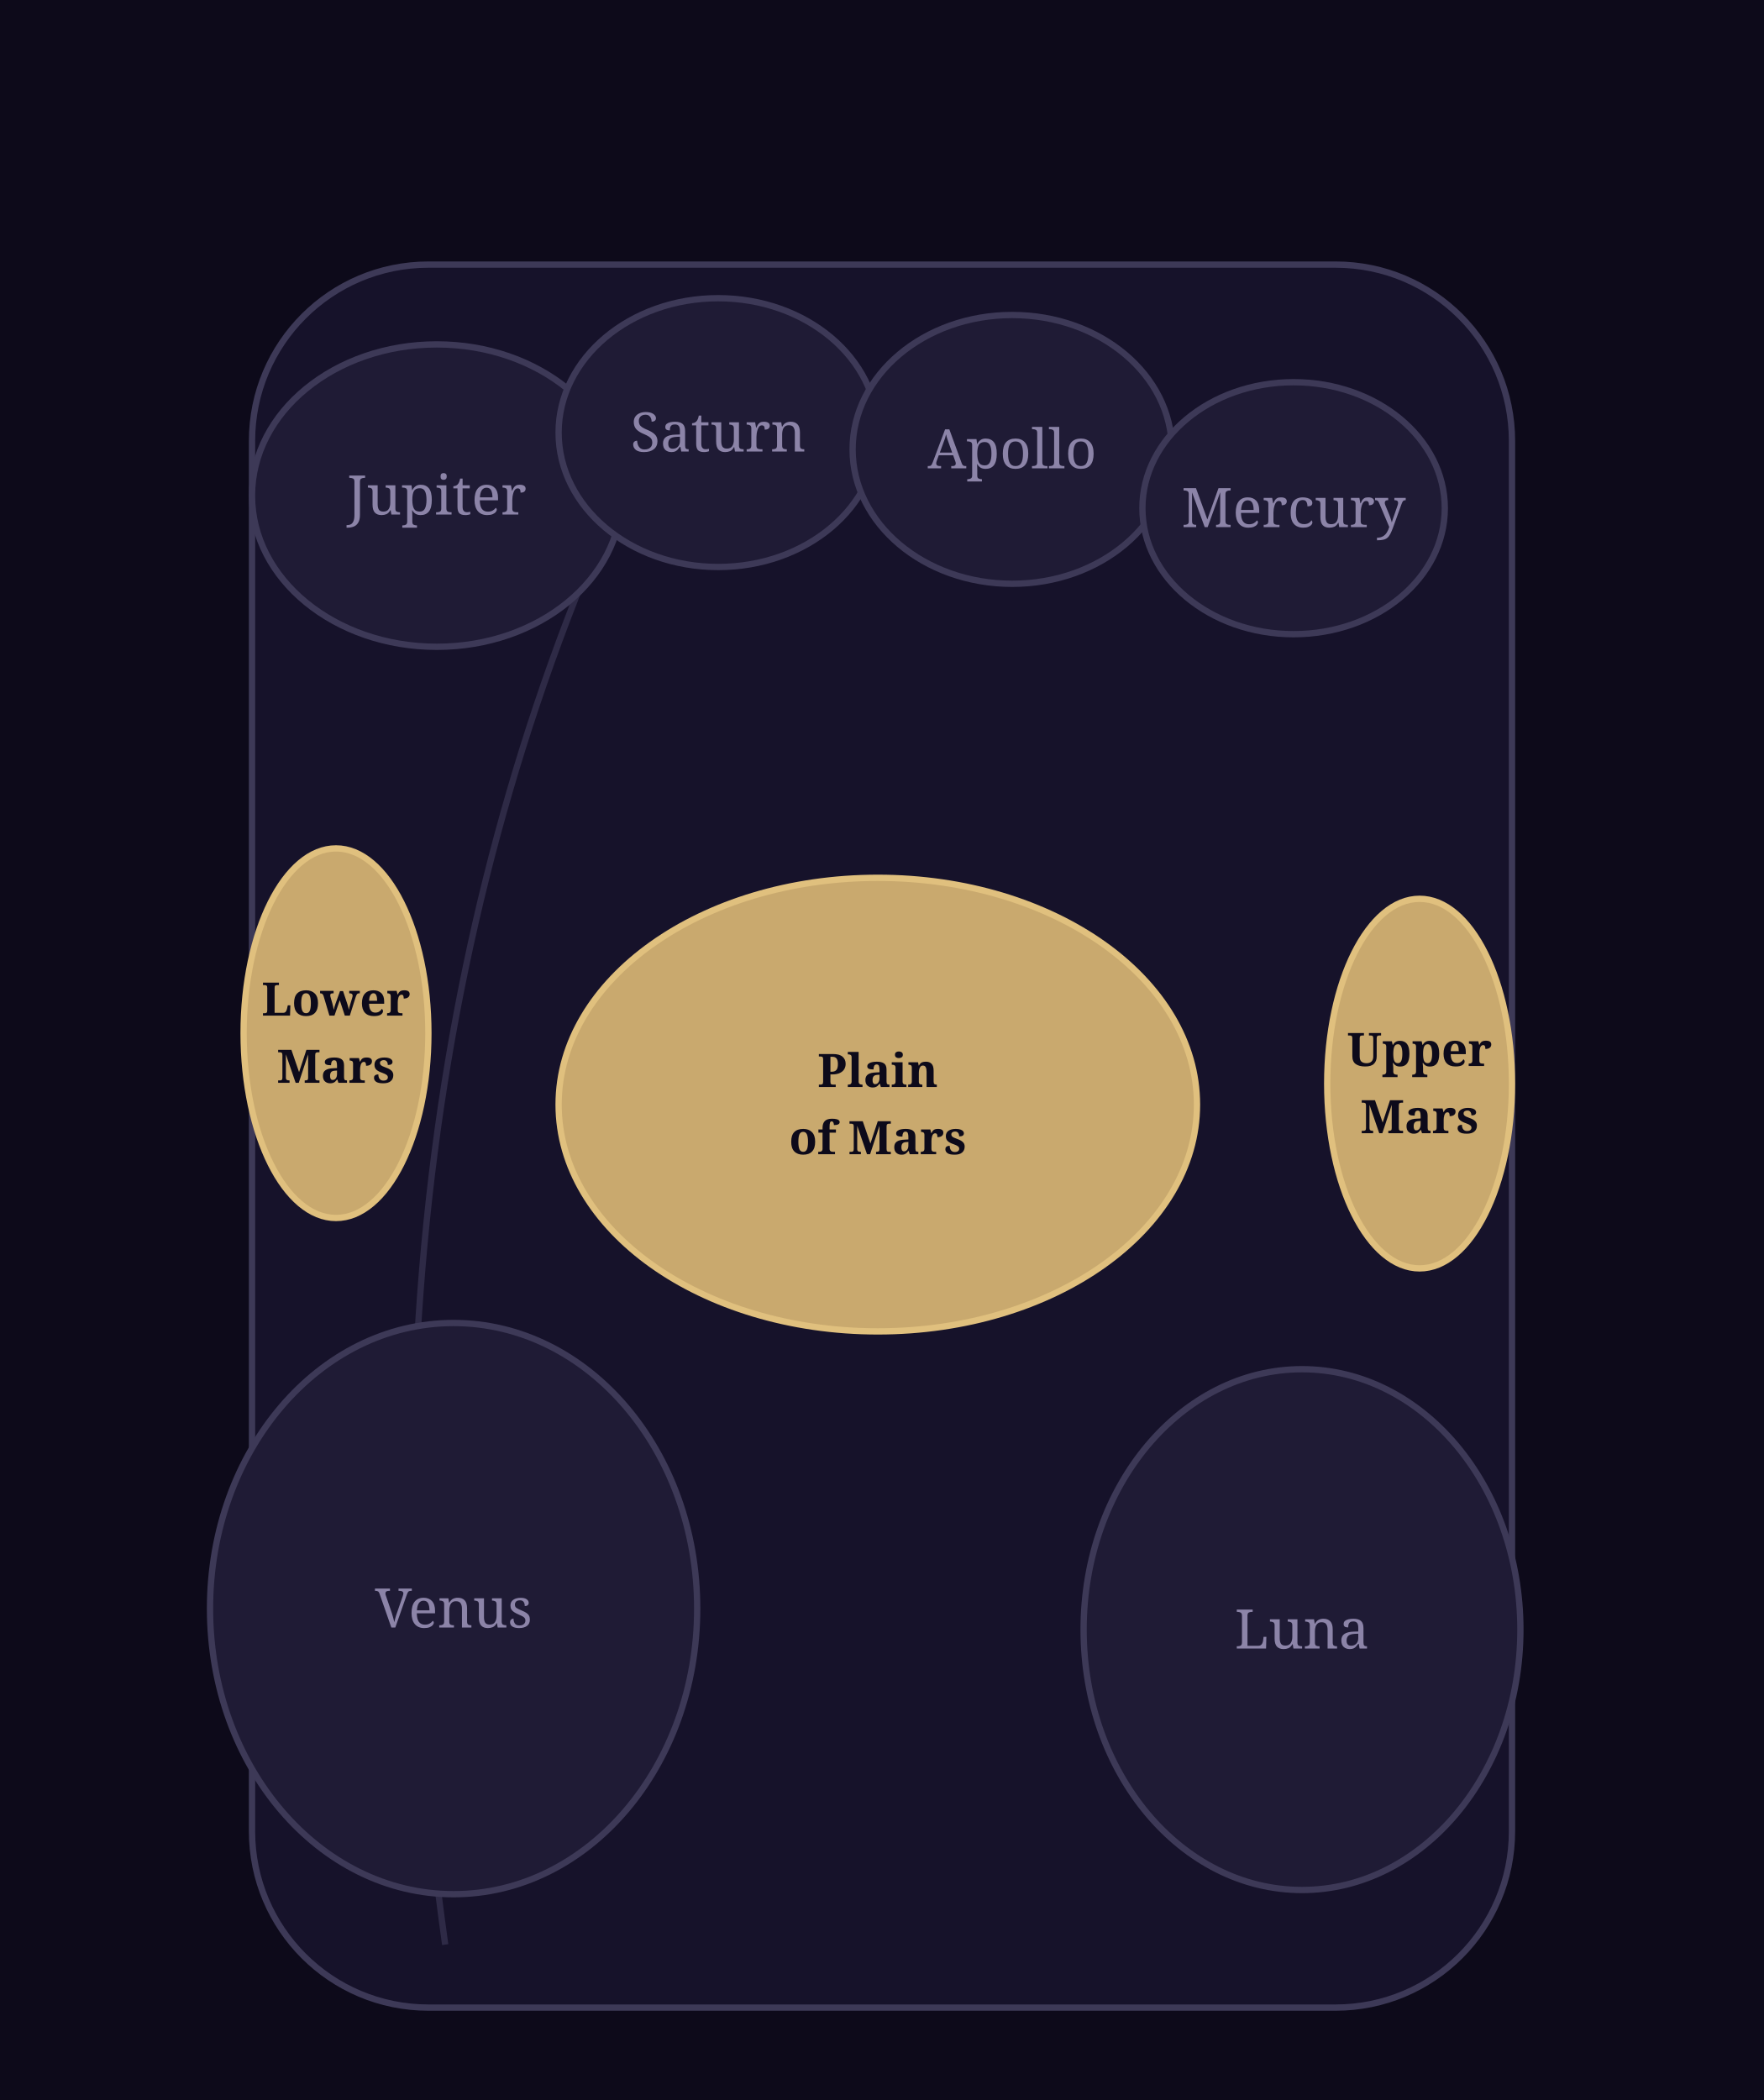
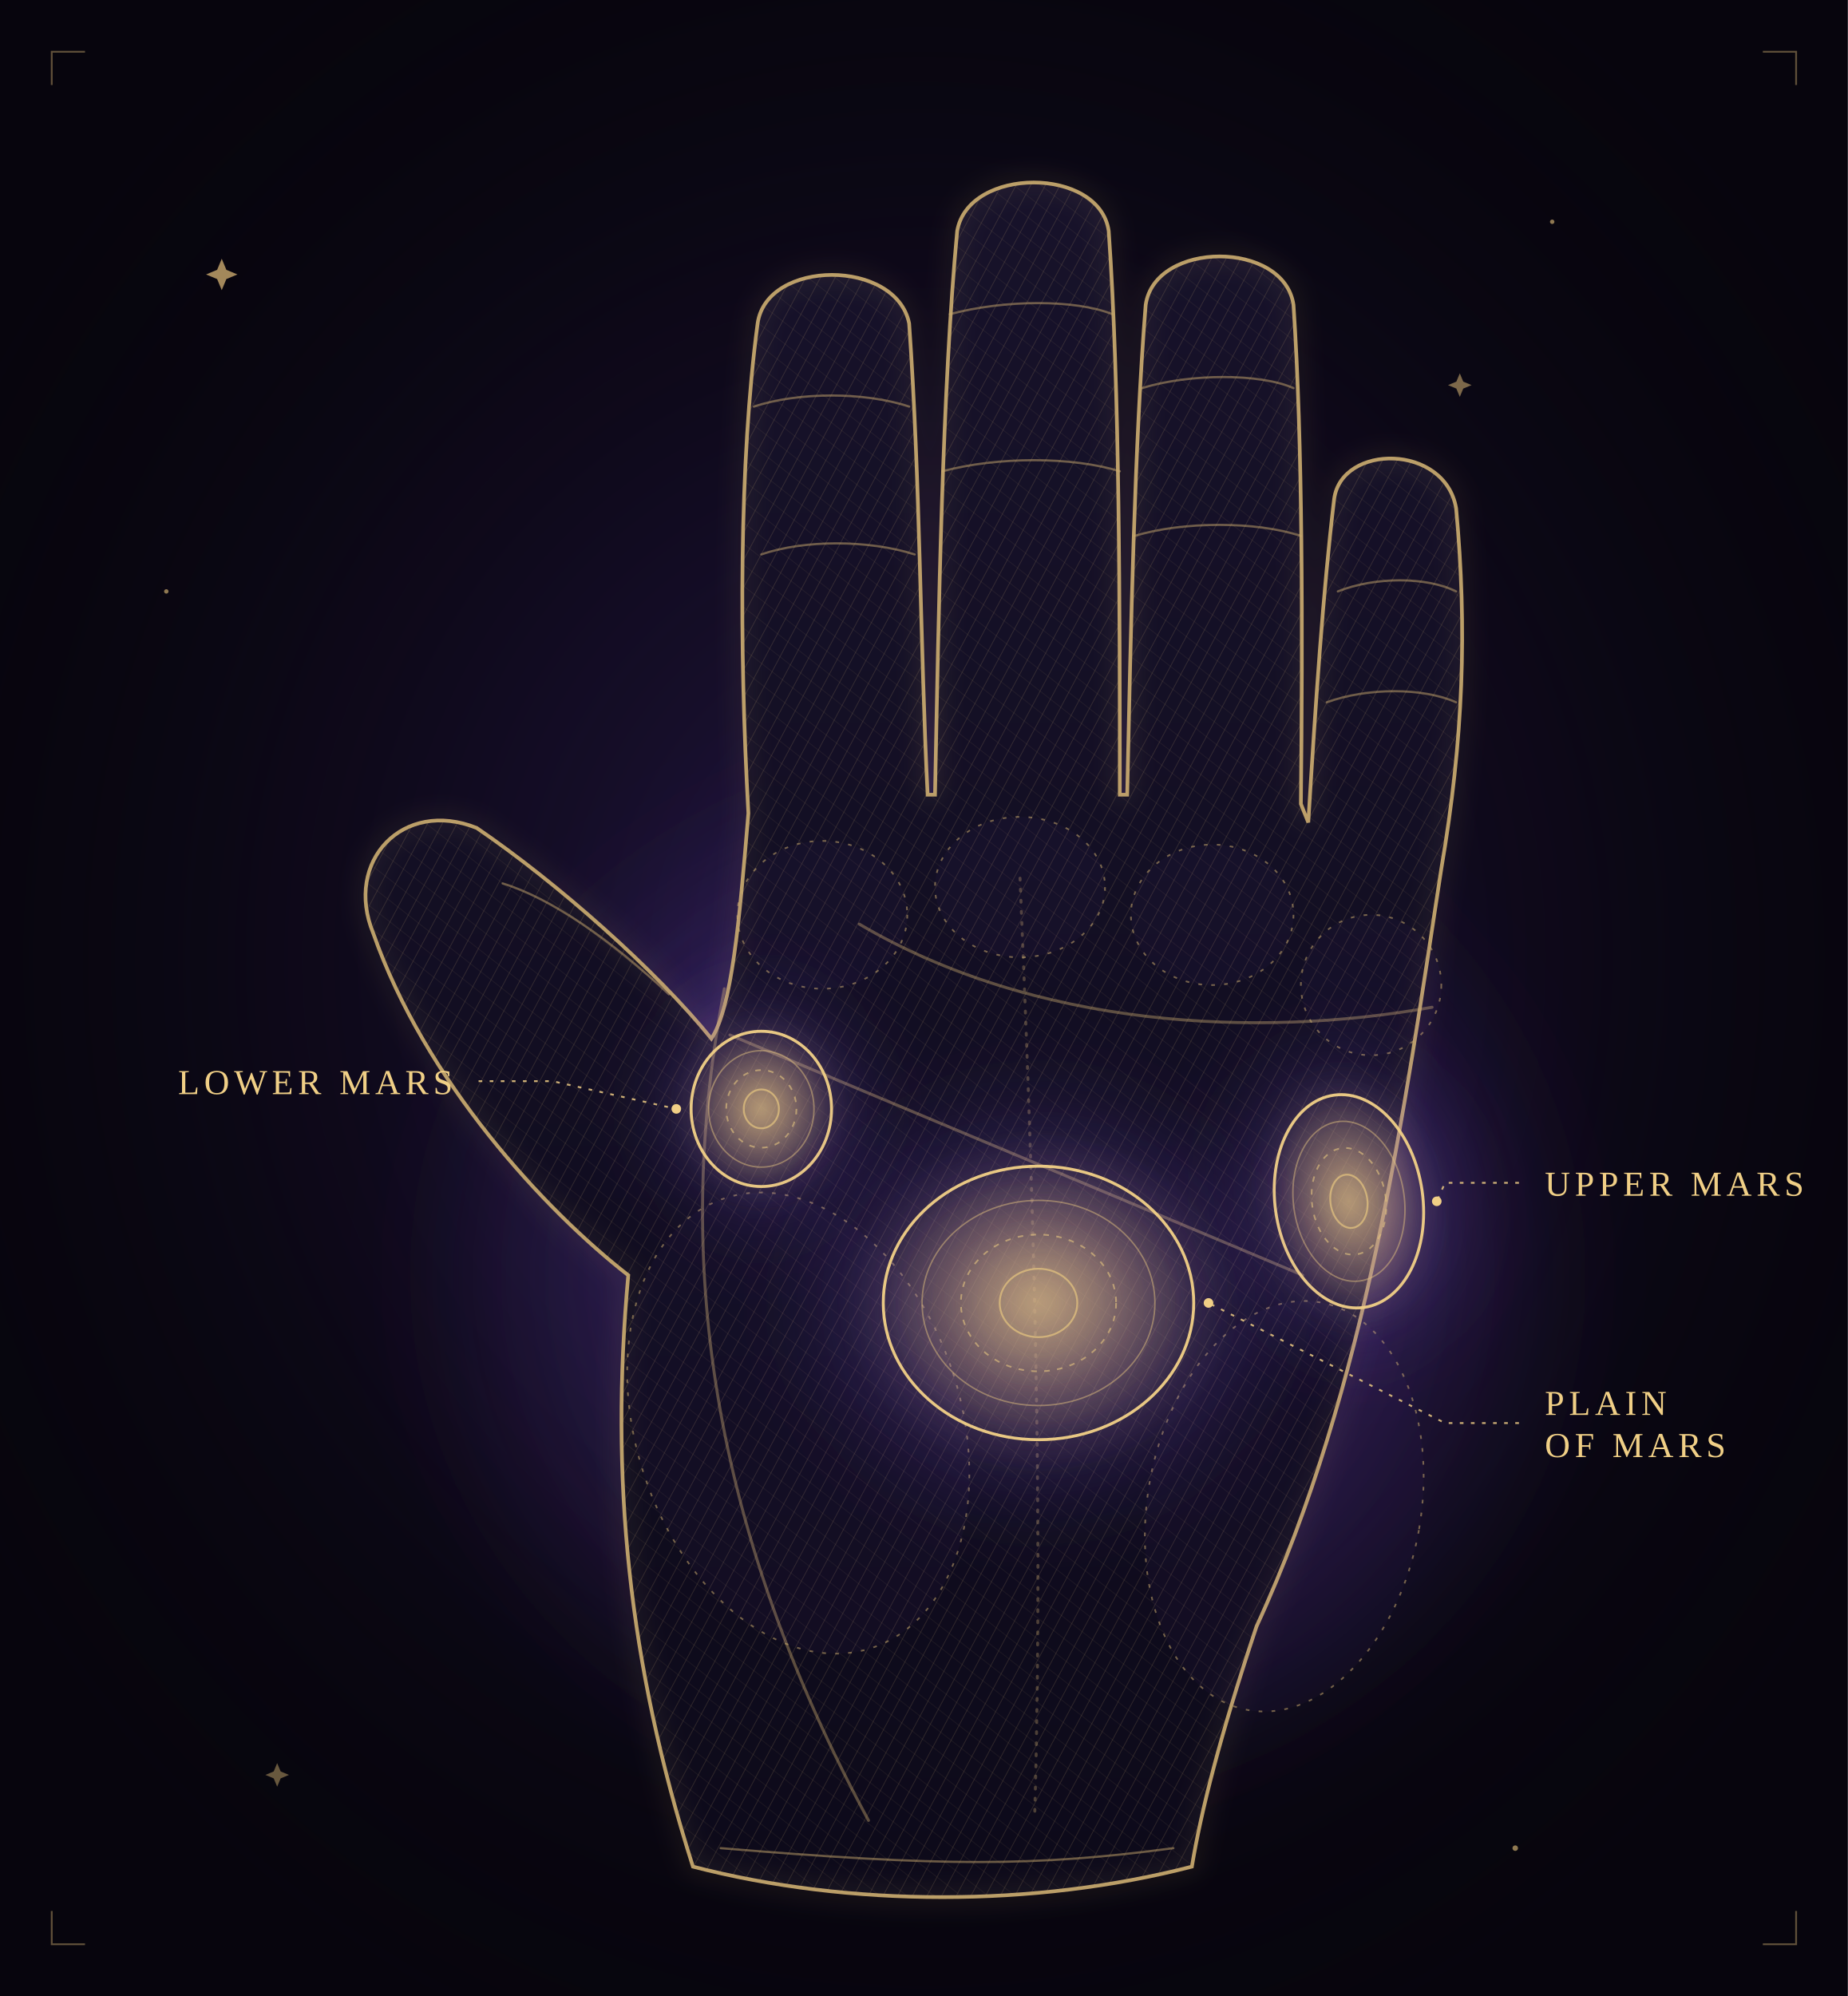
- <svg xmlns="http://www.w3.org/2000/svg" viewBox="0 0 420 500">
-   <rect width="420" height="500" fill="#0d0a1a" />
-   <rect x="60" y="63" width="300" height="415" rx="42" fill="#16122a" stroke="#3d3957" stroke-width="1.5" />
-   <path d="M 152 108 Q 78 263 106 463" fill="none" stroke="#2e2a46" stroke-width="1.5" />
-   <ellipse cx="104" cy="118" rx="44" ry="36" fill="#1f1b35" stroke="#3d3957" stroke-width="1.5" />
-   <text x="104" y="118" text-anchor="middle" dominant-baseline="middle" font-family="Georgia,serif" font-size="13" font-weight="normal" fill="#8c84a8">Jupiter</text>
-   <ellipse cx="171" cy="103" rx="38" ry="32" fill="#1f1b35" stroke="#3d3957" stroke-width="1.5" />
-   <text x="171" y="103" text-anchor="middle" dominant-baseline="middle" font-family="Georgia,serif" font-size="13" font-weight="normal" fill="#8c84a8">Saturn</text>
-   <ellipse cx="241" cy="107" rx="38" ry="32" fill="#1f1b35" stroke="#3d3957" stroke-width="1.5" />
-   <text x="241" y="107" text-anchor="middle" dominant-baseline="middle" font-family="Georgia,serif" font-size="13" font-weight="normal" fill="#8c84a8">Apollo</text>
-   <ellipse cx="308" cy="121" rx="36" ry="30" fill="#1f1b35" stroke="#3d3957" stroke-width="1.5" />
-   <text x="308" y="121" text-anchor="middle" dominant-baseline="middle" font-family="Georgia,serif" font-size="13" font-weight="normal" fill="#8c84a8">Mercury</text>
-   <ellipse cx="80" cy="246" rx="22" ry="44" fill="#c9a96e" stroke="#e0c07e" stroke-width="1.5" />
-   <text x="80" y="238" text-anchor="middle" dominant-baseline="middle" font-family="Georgia,serif" font-size="11" font-weight="bold" fill="#0d0a1a">Lower</text>
-   <text x="80" y="254" text-anchor="middle" dominant-baseline="middle" font-family="Georgia,serif" font-size="11" font-weight="bold" fill="#0d0a1a">Mars</text>
-   <ellipse cx="338" cy="258" rx="22" ry="44" fill="#c9a96e" stroke="#e0c07e" stroke-width="1.5" />
-   <text x="338" y="250" text-anchor="middle" dominant-baseline="middle" font-family="Georgia,serif" font-size="11" font-weight="bold" fill="#0d0a1a">Upper</text>
-   <text x="338" y="266" text-anchor="middle" dominant-baseline="middle" font-family="Georgia,serif" font-size="11" font-weight="bold" fill="#0d0a1a">Mars</text>
-   <ellipse cx="209" cy="263" rx="76" ry="54" fill="#c9a96e" stroke="#e0c07e" stroke-width="1.5" />
-   <text x="209" y="255" text-anchor="middle" dominant-baseline="middle" font-family="Georgia,serif" font-size="11" font-weight="bold" fill="#0d0a1a">Plain</text>
-   <text x="209" y="271" text-anchor="middle" dominant-baseline="middle" font-family="Georgia,serif" font-size="11" font-weight="bold" fill="#0d0a1a">of Mars</text>
-   <ellipse cx="108" cy="383" rx="58" ry="68" fill="#1f1b35" stroke="#3d3957" stroke-width="1.5" />
-   <text x="108" y="383" text-anchor="middle" dominant-baseline="middle" font-family="Georgia,serif" font-size="13" font-weight="normal" fill="#8c84a8">Venus</text>
-   <ellipse cx="310" cy="388" rx="52" ry="62" fill="#1f1b35" stroke="#3d3957" stroke-width="1.5" />
-   <text x="310" y="388" text-anchor="middle" dominant-baseline="middle" font-family="Georgia,serif" font-size="13" font-weight="normal" fill="#8c84a8">Luna</text>
+ <svg xmlns="http://www.w3.org/2000/svg" viewBox="0 0 1000 1080" width="1000" height="1080" role="img" aria-labelledby="t">
+   <defs>
+     <radialGradient id="haze" cx="50%" cy="48%" r="60%">
+       <stop offset="0%" stop-color="#3a2470" stop-opacity="0.55" />
+       <stop offset="55%" stop-color="#1a1030" stop-opacity="0.35" />
+       <stop offset="100%" stop-color="#07050d" stop-opacity="0" />
+     </radialGradient>
+     <linearGradient id="skin" x1="0" y1="0" x2="0" y2="1">
+       <stop offset="0%" stop-color="#17122a" />
+       <stop offset="100%" stop-color="#0d0a1a" />
+     </linearGradient>
+     <radialGradient id="mountGlow" cx="50%" cy="50%" r="50%">
+       <stop offset="0%" stop-color="#e0c07e" stop-opacity="0.55" />
+       <stop offset="60%" stop-color="#c9a96e" stop-opacity="0.18" />
+       <stop offset="100%" stop-color="#c9a96e" stop-opacity="0" />
+     </radialGradient>
+     <radialGradient id="violetGlow" cx="50%" cy="50%" r="50%">
+       <stop offset="0%" stop-color="#8a5cf0" stop-opacity="0.5" />
+       <stop offset="100%" stop-color="#8a5cf0" stop-opacity="0" />
+     </radialGradient>
+     <filter id="blur" x="-50%" y="-50%" width="200%" height="200%">
+       <feGaussianBlur stdDeviation="22" />
+     </filter>
+     <filter id="softBlur" x="-50%" y="-50%" width="200%" height="200%">
+       <feGaussianBlur stdDeviation="6" />
+     </filter>
+     <filter id="lineGlow" x="-20%" y="-20%" width="140%" height="140%">
+       <feGaussianBlur stdDeviation="5" />
+     </filter>
+     <pattern id="hatch" width="7" height="7" patternUnits="userSpaceOnUse" patternTransform="rotate(28)">
+       <line x1="0" y1="0" x2="0" y2="7" stroke="#c9a96e" stroke-width="0.5" opacity="0.28" />
+     </pattern>
+     <pattern id="hatch2" width="9" height="9" patternUnits="userSpaceOnUse" patternTransform="rotate(-52)">
+       <line x1="0" y1="0" x2="0" y2="9" stroke="#c9a96e" stroke-width="0.4" opacity="0.16" />
+     </pattern>
+     <pattern id="grille" width="8" height="8" patternUnits="userSpaceOnUse">
+       <path d="M 0 4 H 8 M 4 0 V 8" stroke="#e0c07e" stroke-width="0.9" opacity="0.8" />
+     </pattern>
+     <clipPath id="hand">
+       <path d="M 335 1010 C 300 900 290 800 300 690 C 255 655 190 585 162 505 C 146 466 178 432 218 448 C 262 478 315 525 345 562 C 356 545 360 500 365 440 C 360 350 360 250 370 175 C 375 140 445 140 452 175 C 458 260 458 350 462 430 C 466 430 466 430 466 430 C 468 330 470 210 478 125 C 484 90 555 90 560 125 C 566 210 566 330 566 430 C 570 430 570 430 570 430 C 572 340 574 240 580 165 C 585 130 655 130 660 165 C 665 240 665 340 664 435 C 668 445 668 445 668 445 C 672 380 676 320 682 270 C 686 240 742 240 748 275 C 754 340 752 400 740 470 C 720 600 700 750 640 880 C 620 940 610 980 605 1010 C 520 1032 420 1032 335 1010 Z" />
+     </clipPath>
+   </defs>
+   <rect width="1000" height="1080" fill="#07050d" />
+   <rect width="1000" height="1080" fill="url(#haze)" />
+   <g stroke="#c9a96e" stroke-width="1" opacity="0.45" fill="none">
+     <path d="M 28 46 V 28 H 46" />
+     <path d="M 972 46 V 28 H 954" />
+     <path d="M 28 1034 V 1052 H 46" />
+     <path d="M 972 1034 V 1052 H 954" />
+   </g>
+   <g>
+     <path transform="translate(120 148) scale(1)" d="M 0 -8 l 2.5 6 6 2.5 -6 2.5 -2.5 6 -2.5 -6 -6 -2.5 6 -2.5z" fill="#c9a96e" opacity="0.8" />
+     <path transform="translate(790 208) scale(0.75)" d="M 0 -8 l 2.5 6 6 2.5 -6 2.5 -2.5 6 -2.5 -6 -6 -2.5 6 -2.5z" fill="#c9a96e" opacity="0.6" />
+     <path transform="translate(150 960) scale(0.75)" d="M 0 -8 l 2.5 6 6 2.5 -6 2.5 -2.5 6 -2.5 -6 -6 -2.5 6 -2.5z" fill="#c9a96e" opacity="0.5" />
+     <g fill="#c9a96e" opacity="0.7">
+       <circle cx="820" cy="1000" r="1.5" />
+       <circle cx="90" cy="320" r="1.2" />
+       <circle cx="840" cy="120" r="1.2" />
+     </g>
+   </g>
+   <g transform="translate(40 0) scale(1)">
+     <g class="hand">
+       <ellipse cx="500" cy="690" rx="330" ry="300" fill="url(#violetGlow)" filter="url(#blur)" opacity="0.9" />
+       <path d="M 335 1010 C 300 900 290 800 300 690 C 255 655 190 585 162 505 C 146 466 178 432 218 448 C 262 478 315 525 345 562 C 356 545 360 500 365 440 C 360 350 360 250 370 175 C 375 140 445 140 452 175 C 458 260 458 350 462 430 C 466 430 466 430 466 430 C 468 330 470 210 478 125 C 484 90 555 90 560 125 C 566 210 566 330 566 430 C 570 430 570 430 570 430 C 572 340 574 240 580 165 C 585 130 655 130 660 165 C 665 240 665 340 664 435 C 668 445 668 445 668 445 C 672 380 676 320 682 270 C 686 240 742 240 748 275 C 754 340 752 400 740 470 C 720 600 700 750 640 880 C 620 940 610 980 605 1010 C 520 1032 420 1032 335 1010 Z" fill="url(#skin)" />
+       <g clip-path="url(#hand)">
+         <rect width="1000" height="1080" fill="url(#hatch)" />
+         <rect width="1000" height="1080" fill="url(#hatch2)" />
+       </g>
+       <path d="M 335 1010 C 300 900 290 800 300 690 C 255 655 190 585 162 505 C 146 466 178 432 218 448 C 262 478 315 525 345 562 C 356 545 360 500 365 440 C 360 350 360 250 370 175 C 375 140 445 140 452 175 C 458 260 458 350 462 430 C 466 430 466 430 466 430 C 468 330 470 210 478 125 C 484 90 555 90 560 125 C 566 210 566 330 566 430 C 570 430 570 430 570 430 C 572 340 574 240 580 165 C 585 130 655 130 660 165 C 665 240 665 340 664 435 C 668 445 668 445 668 445 C 672 380 676 320 682 270 C 686 240 742 240 748 275 C 754 340 752 400 740 470 C 720 600 700 750 640 880 C 620 940 610 980 605 1010 C 520 1032 420 1032 335 1010 Z" fill="none" stroke="#c9a96e" stroke-width="2" opacity="0.92" />
+       <path d="M 335 1010 C 300 900 290 800 300 690 C 255 655 190 585 162 505 C 146 466 178 432 218 448 C 262 478 315 525 345 562 C 356 545 360 500 365 440 C 360 350 360 250 370 175 C 375 140 445 140 452 175 C 458 260 458 350 462 430 C 466 430 466 430 466 430 C 468 330 470 210 478 125 C 484 90 555 90 560 125 C 566 210 566 330 566 430 C 570 430 570 430 570 430 C 572 340 574 240 580 165 C 585 130 655 130 660 165 C 665 240 665 340 664 435 C 668 445 668 445 668 445 C 672 380 676 320 682 270 C 686 240 742 240 748 275 C 754 340 752 400 740 470 C 720 600 700 750 640 880 C 620 940 610 980 605 1010 C 520 1032 420 1032 335 1010 Z" fill="none" stroke="#e0c07e" stroke-width="6" opacity="0.12" filter="url(#softBlur)" />
+       <g fill="none" stroke="#c9a96e" stroke-width="1.2" opacity="0.5" stroke-linecap="round">
+         <path d="M 372 300 C 395 292 430 292 455 300" />
+         <path d="M 368 220 C 392 212 428 212 452 220" />
+         <path d="M 470 255 C 500 247 540 247 566 255" />
+         <path d="M 474 170 C 504 162 542 162 562 170" />
+         <path d="M 574 290 C 600 282 640 282 664 290" />
+         <path d="M 578 210 C 604 202 642 202 660 210" />
+         <path d="M 678 380 C 700 372 730 372 748 380" />
+         <path d="M 684 320 C 704 312 732 312 748 320" />
+         <path d="M 232 478 C 258 486 290 508 322 538" />
+         <path d="M 350 1000 C 470 1010 520 1010 595 1000" />
+       </g>
+       <g fill="none" stroke="#c9a96e" stroke-width="1.6" stroke-linecap="round" opacity="0.42">
+         <path d="M 352 535 C 330 650 330 800 430 985" />
+         <path d="M 735 545 C 640 562 520 556 425 500" />
+         <path d="M 355 560 C 450 600 570 650 665 690" />
+         <path d="M 520 980 C 525 800 518 620 512 475" stroke-dasharray="1 5" opacity="0.8" />
+       </g>
+     </g>
+     <g>
+       <ellipse cx="405" cy="495" rx="46" ry="40" transform="rotate(0 405 495)" fill="rgba(122,72,201,0.06)" stroke="#c9a96e" stroke-width="0.9" stroke-dasharray="2 5" opacity="0.55" />
+       <ellipse cx="512" cy="480" rx="46" ry="38" transform="rotate(0 512 480)" fill="rgba(122,72,201,0.06)" stroke="#c9a96e" stroke-width="0.9" stroke-dasharray="2 5" opacity="0.55" />
+       <ellipse cx="616" cy="495" rx="44" ry="38" transform="rotate(0 616 495)" fill="rgba(122,72,201,0.06)" stroke="#c9a96e" stroke-width="0.9" stroke-dasharray="2 5" opacity="0.55" />
+       <ellipse cx="702" cy="533" rx="38" ry="38" transform="rotate(0 702 533)" fill="rgba(122,72,201,0.06)" stroke="#c9a96e" stroke-width="0.9" stroke-dasharray="2 5" opacity="0.55" />
+       <ellipse cx="392" cy="770" rx="88" ry="128" transform="rotate(-18 392 770)" fill="rgba(122,72,201,0.06)" stroke="#c9a96e" stroke-width="0.9" stroke-dasharray="2 5" opacity="0.55" />
+       <ellipse cx="655" cy="815" rx="74" ry="112" transform="rotate(10 655 815)" fill="rgba(122,72,201,0.06)" stroke="#c9a96e" stroke-width="0.9" stroke-dasharray="2 5" opacity="0.55" />
+     </g>
+     <g>
+       <ellipse cx="690" cy="650" rx="68" ry="98.6" transform="rotate(-8 690 650)" fill="url(#violetGlow)" filter="url(#blur)" opacity="0.9" />
+       <ellipse cx="690" cy="650" rx="50" ry="72.5" transform="rotate(-8 690 650)" fill="url(#mountGlow)" filter="url(#softBlur)" />
+       <ellipse cx="690" cy="650" rx="40" ry="58" transform="rotate(-8 690 650)" fill="url(#mountGlow)" opacity="0.9" />
+       <ellipse cx="690" cy="650" rx="40" ry="58" transform="rotate(-8 690 650)" fill="none" stroke="#e0c07e" stroke-width="0.70" opacity="0.35" stroke-dasharray="3 4" />
+       <ellipse cx="690" cy="650" rx="30" ry="43.5" transform="rotate(-8 690 650)" fill="none" stroke="#e0c07e" stroke-width="0.80" opacity="0.49" stroke-dasharray="" />
+       <ellipse cx="690" cy="650" rx="20" ry="29" transform="rotate(-8 690 650)" fill="none" stroke="#e0c07e" stroke-width="0.90" opacity="0.63" stroke-dasharray="3 4" />
+       <ellipse cx="690" cy="650" rx="10" ry="14.5" transform="rotate(-8 690 650)" fill="none" stroke="#e0c07e" stroke-width="1.00" opacity="0.76" stroke-dasharray="" />
+       <ellipse cx="690" cy="650" rx="40" ry="58" transform="rotate(-8 690 650)" fill="none" stroke="#f0cf86" stroke-width="1.6" opacity="0.95" />
+       <ellipse cx="372" cy="600" rx="64.6" ry="71.4" transform="rotate(0 372 600)" fill="url(#violetGlow)" filter="url(#blur)" opacity="0.9" />
+       <ellipse cx="372" cy="600" rx="47.5" ry="52.5" transform="rotate(0 372 600)" fill="url(#mountGlow)" filter="url(#softBlur)" />
+       <ellipse cx="372" cy="600" rx="38" ry="42" transform="rotate(0 372 600)" fill="url(#mountGlow)" opacity="0.9" />
+       <ellipse cx="372" cy="600" rx="38" ry="42" transform="rotate(0 372 600)" fill="none" stroke="#e0c07e" stroke-width="0.70" opacity="0.35" stroke-dasharray="3 4" />
+       <ellipse cx="372" cy="600" rx="28.5" ry="31.5" transform="rotate(0 372 600)" fill="none" stroke="#e0c07e" stroke-width="0.80" opacity="0.49" stroke-dasharray="" />
+       <ellipse cx="372" cy="600" rx="19" ry="21" transform="rotate(0 372 600)" fill="none" stroke="#e0c07e" stroke-width="0.90" opacity="0.63" stroke-dasharray="3 4" />
+       <ellipse cx="372" cy="600" rx="9.5" ry="10.5" transform="rotate(0 372 600)" fill="none" stroke="#e0c07e" stroke-width="1.00" opacity="0.76" stroke-dasharray="" />
+       <ellipse cx="372" cy="600" rx="38" ry="42" transform="rotate(0 372 600)" fill="none" stroke="#f0cf86" stroke-width="1.6" opacity="0.95" />
+       <ellipse cx="522" cy="705" rx="142.8" ry="125.8" transform="rotate(0 522 705)" fill="url(#violetGlow)" filter="url(#blur)" opacity="0.9" />
+       <ellipse cx="522" cy="705" rx="105" ry="92.5" transform="rotate(0 522 705)" fill="url(#mountGlow)" filter="url(#softBlur)" />
+       <ellipse cx="522" cy="705" rx="84" ry="74" transform="rotate(0 522 705)" fill="url(#mountGlow)" opacity="0.9" />
+       <ellipse cx="522" cy="705" rx="84" ry="74" transform="rotate(0 522 705)" fill="none" stroke="#e0c07e" stroke-width="0.70" opacity="0.35" stroke-dasharray="3 4" />
+       <ellipse cx="522" cy="705" rx="63" ry="55.5" transform="rotate(0 522 705)" fill="none" stroke="#e0c07e" stroke-width="0.80" opacity="0.49" stroke-dasharray="" />
+       <ellipse cx="522" cy="705" rx="42" ry="37" transform="rotate(0 522 705)" fill="none" stroke="#e0c07e" stroke-width="0.90" opacity="0.63" stroke-dasharray="3 4" />
+       <ellipse cx="522" cy="705" rx="21" ry="18.5" transform="rotate(0 522 705)" fill="none" stroke="#e0c07e" stroke-width="1.00" opacity="0.76" stroke-dasharray="" />
+       <ellipse cx="522" cy="705" rx="84" ry="74" transform="rotate(0 522 705)" fill="none" stroke="#f0cf86" stroke-width="1.6" opacity="0.95" />
+     </g>
+   </g>
+   <g>
+     <g opacity="1">
+       <path d="M 822 640 L 782 640 L 777.533 650" fill="none" stroke="#e0c07e" stroke-width="1" stroke-dasharray="2 4" opacity="0.9" />
+       <circle cx="777.533" cy="650" r="2.6" fill="#f0cf86" />
+     </g>
+     <text x="836" y="647" text-anchor="start" font-family="Cinzel, 'Times New Roman', Georgia, serif" font-size="19" letter-spacing="2.5" fill="#f0cf86" opacity="1">
+       <tspan x="836" dy="0">UPPER MARS</tspan>
+     </text>
+   </g>
+   <g>
+     <g opacity="1">
+       <path d="M 259 585 L 299 585 L 366 600" fill="none" stroke="#e0c07e" stroke-width="1" stroke-dasharray="2 4" opacity="0.9" />
+       <circle cx="366" cy="600" r="2.6" fill="#f0cf86" />
+     </g>
+     <text x="245" y="592" text-anchor="end" font-family="Cinzel, 'Times New Roman', Georgia, serif" font-size="19" letter-spacing="2.5" fill="#f0cf86" opacity="1">
+       <tspan x="245" dy="0">LOWER MARS</tspan>
+     </text>
+   </g>
+   <g>
+     <g opacity="1">
+       <path d="M 822 770 L 782 770 L 654 705" fill="none" stroke="#e0c07e" stroke-width="1" stroke-dasharray="2 4" opacity="0.9" />
+       <circle cx="654" cy="705" r="2.6" fill="#f0cf86" />
+     </g>
+     <text x="836" y="765.6" text-anchor="start" font-family="Cinzel, 'Times New Roman', Georgia, serif" font-size="19" letter-spacing="2.5" fill="#f0cf86" opacity="1">
+       <tspan x="836" dy="0">PLAIN</tspan>
+       <tspan x="836" dy="22.8">OF MARS</tspan>
+     </text>
+   </g>
</svg>
